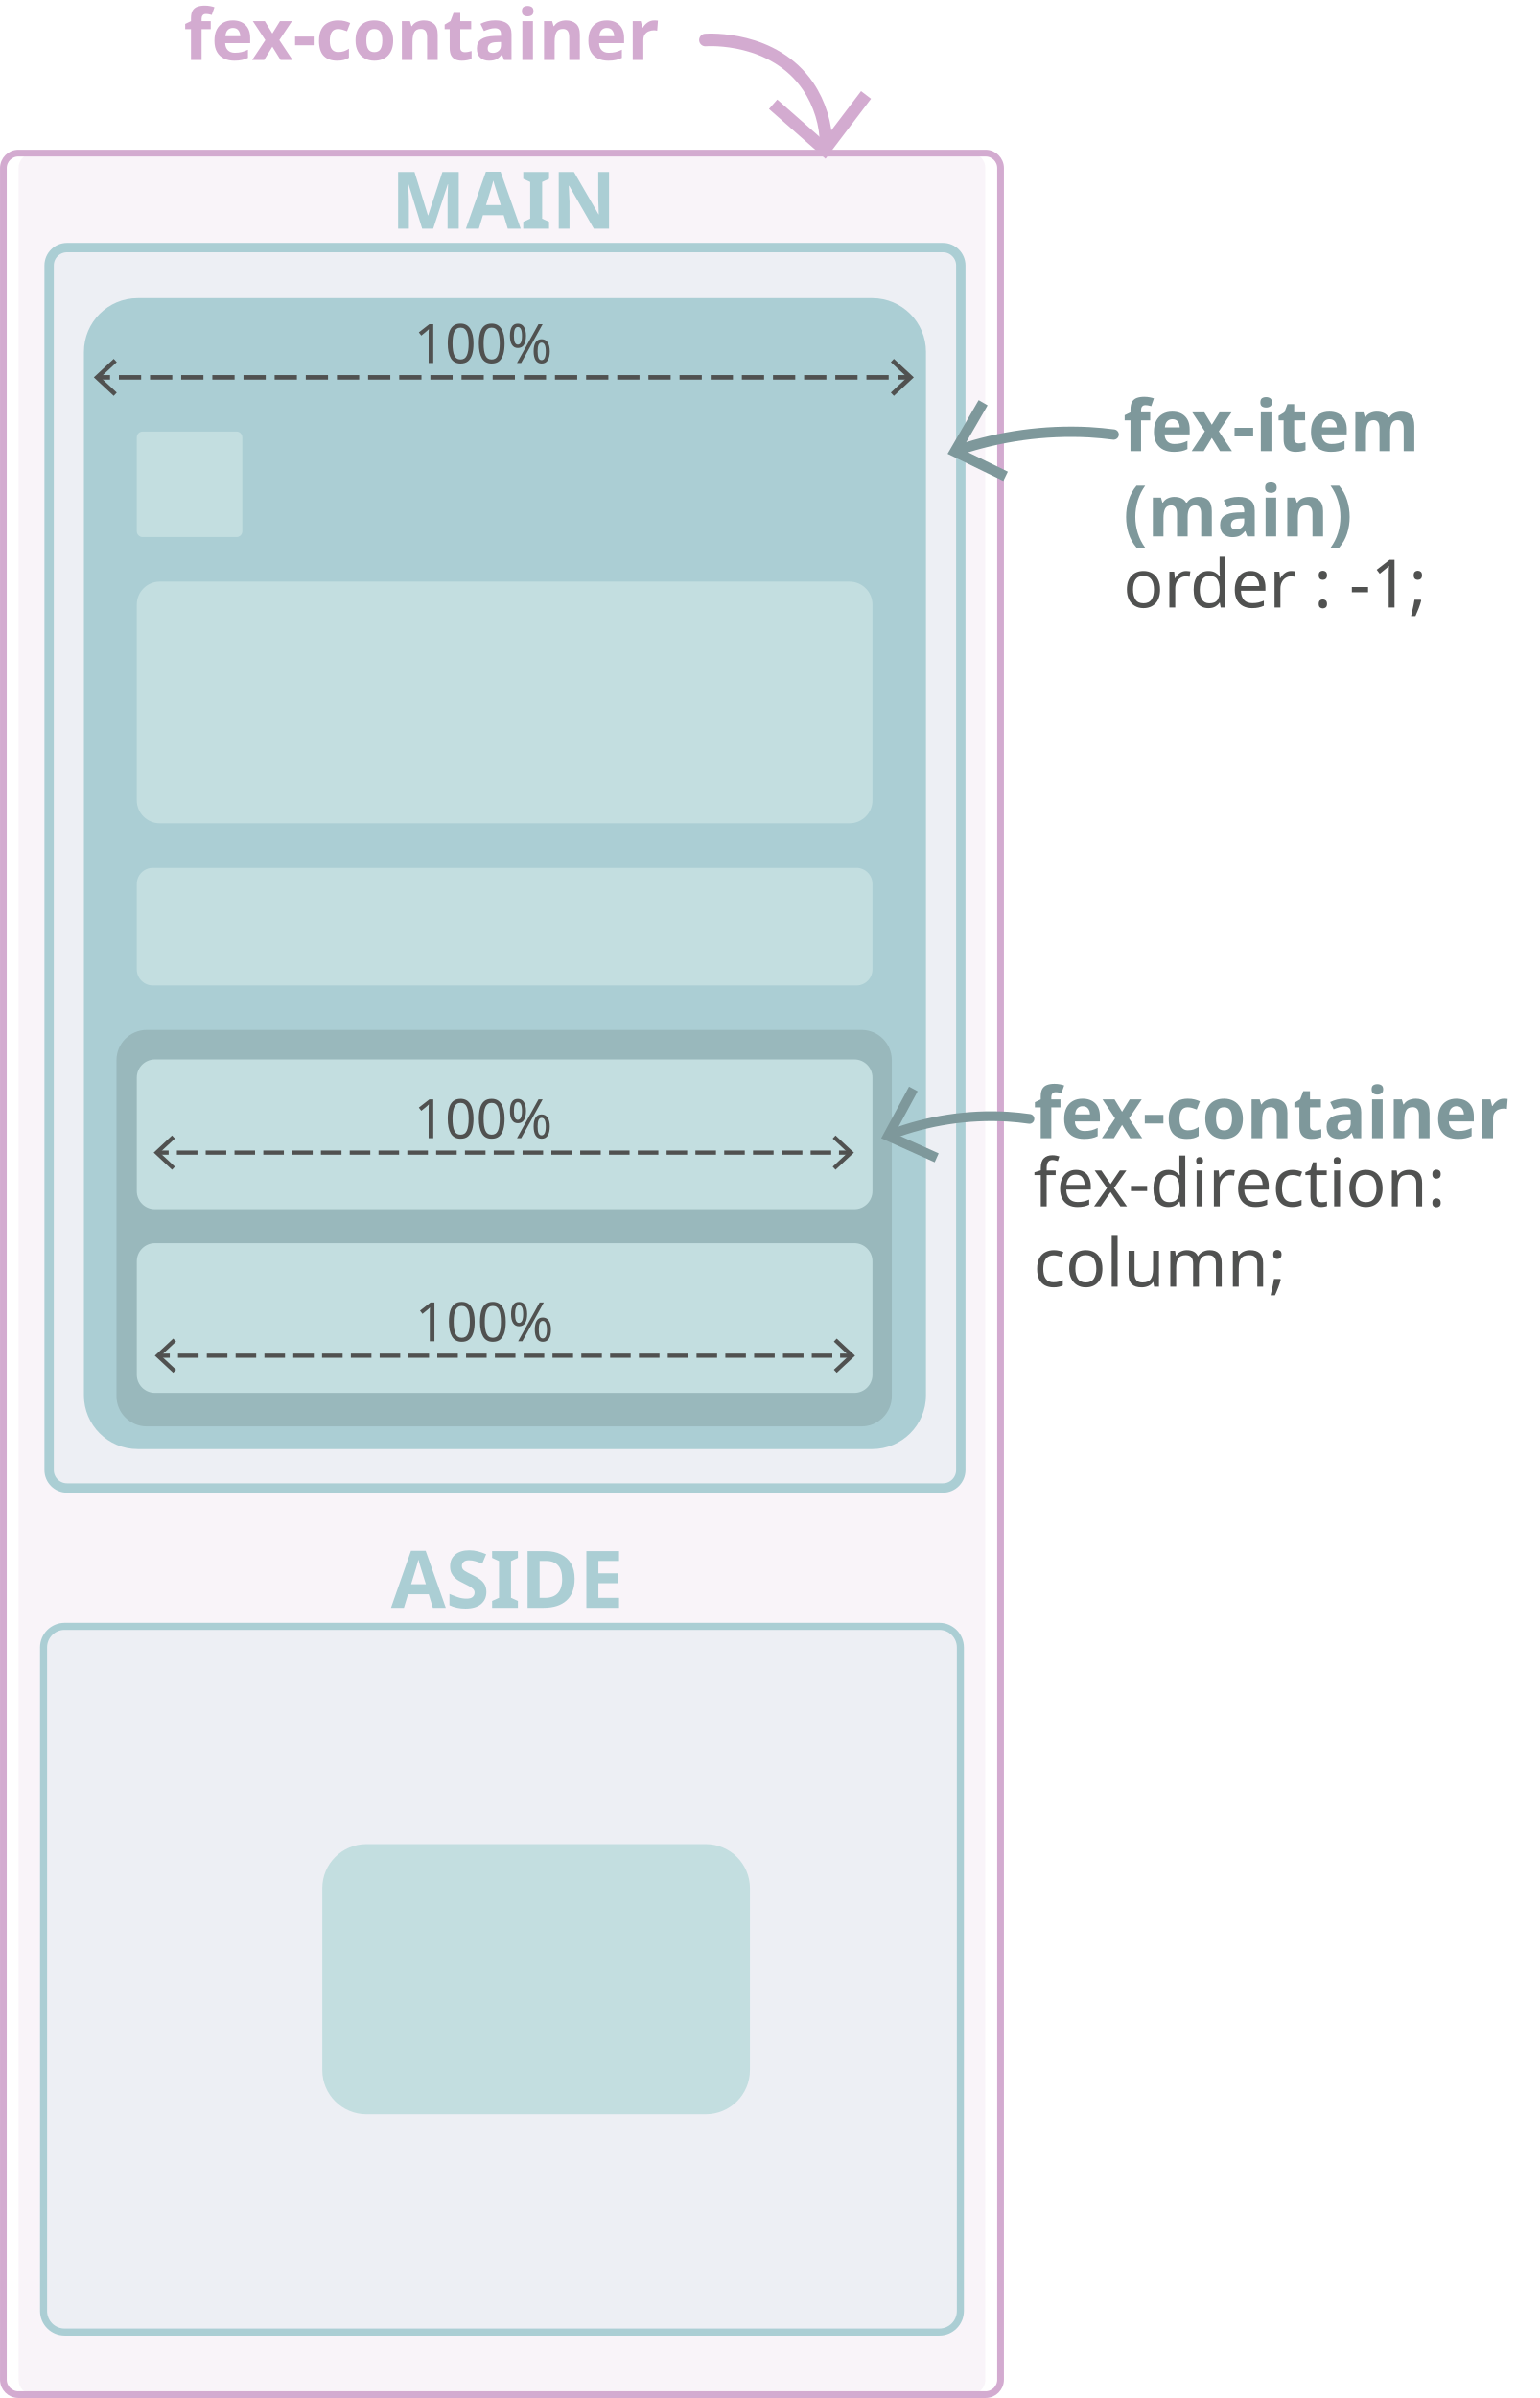
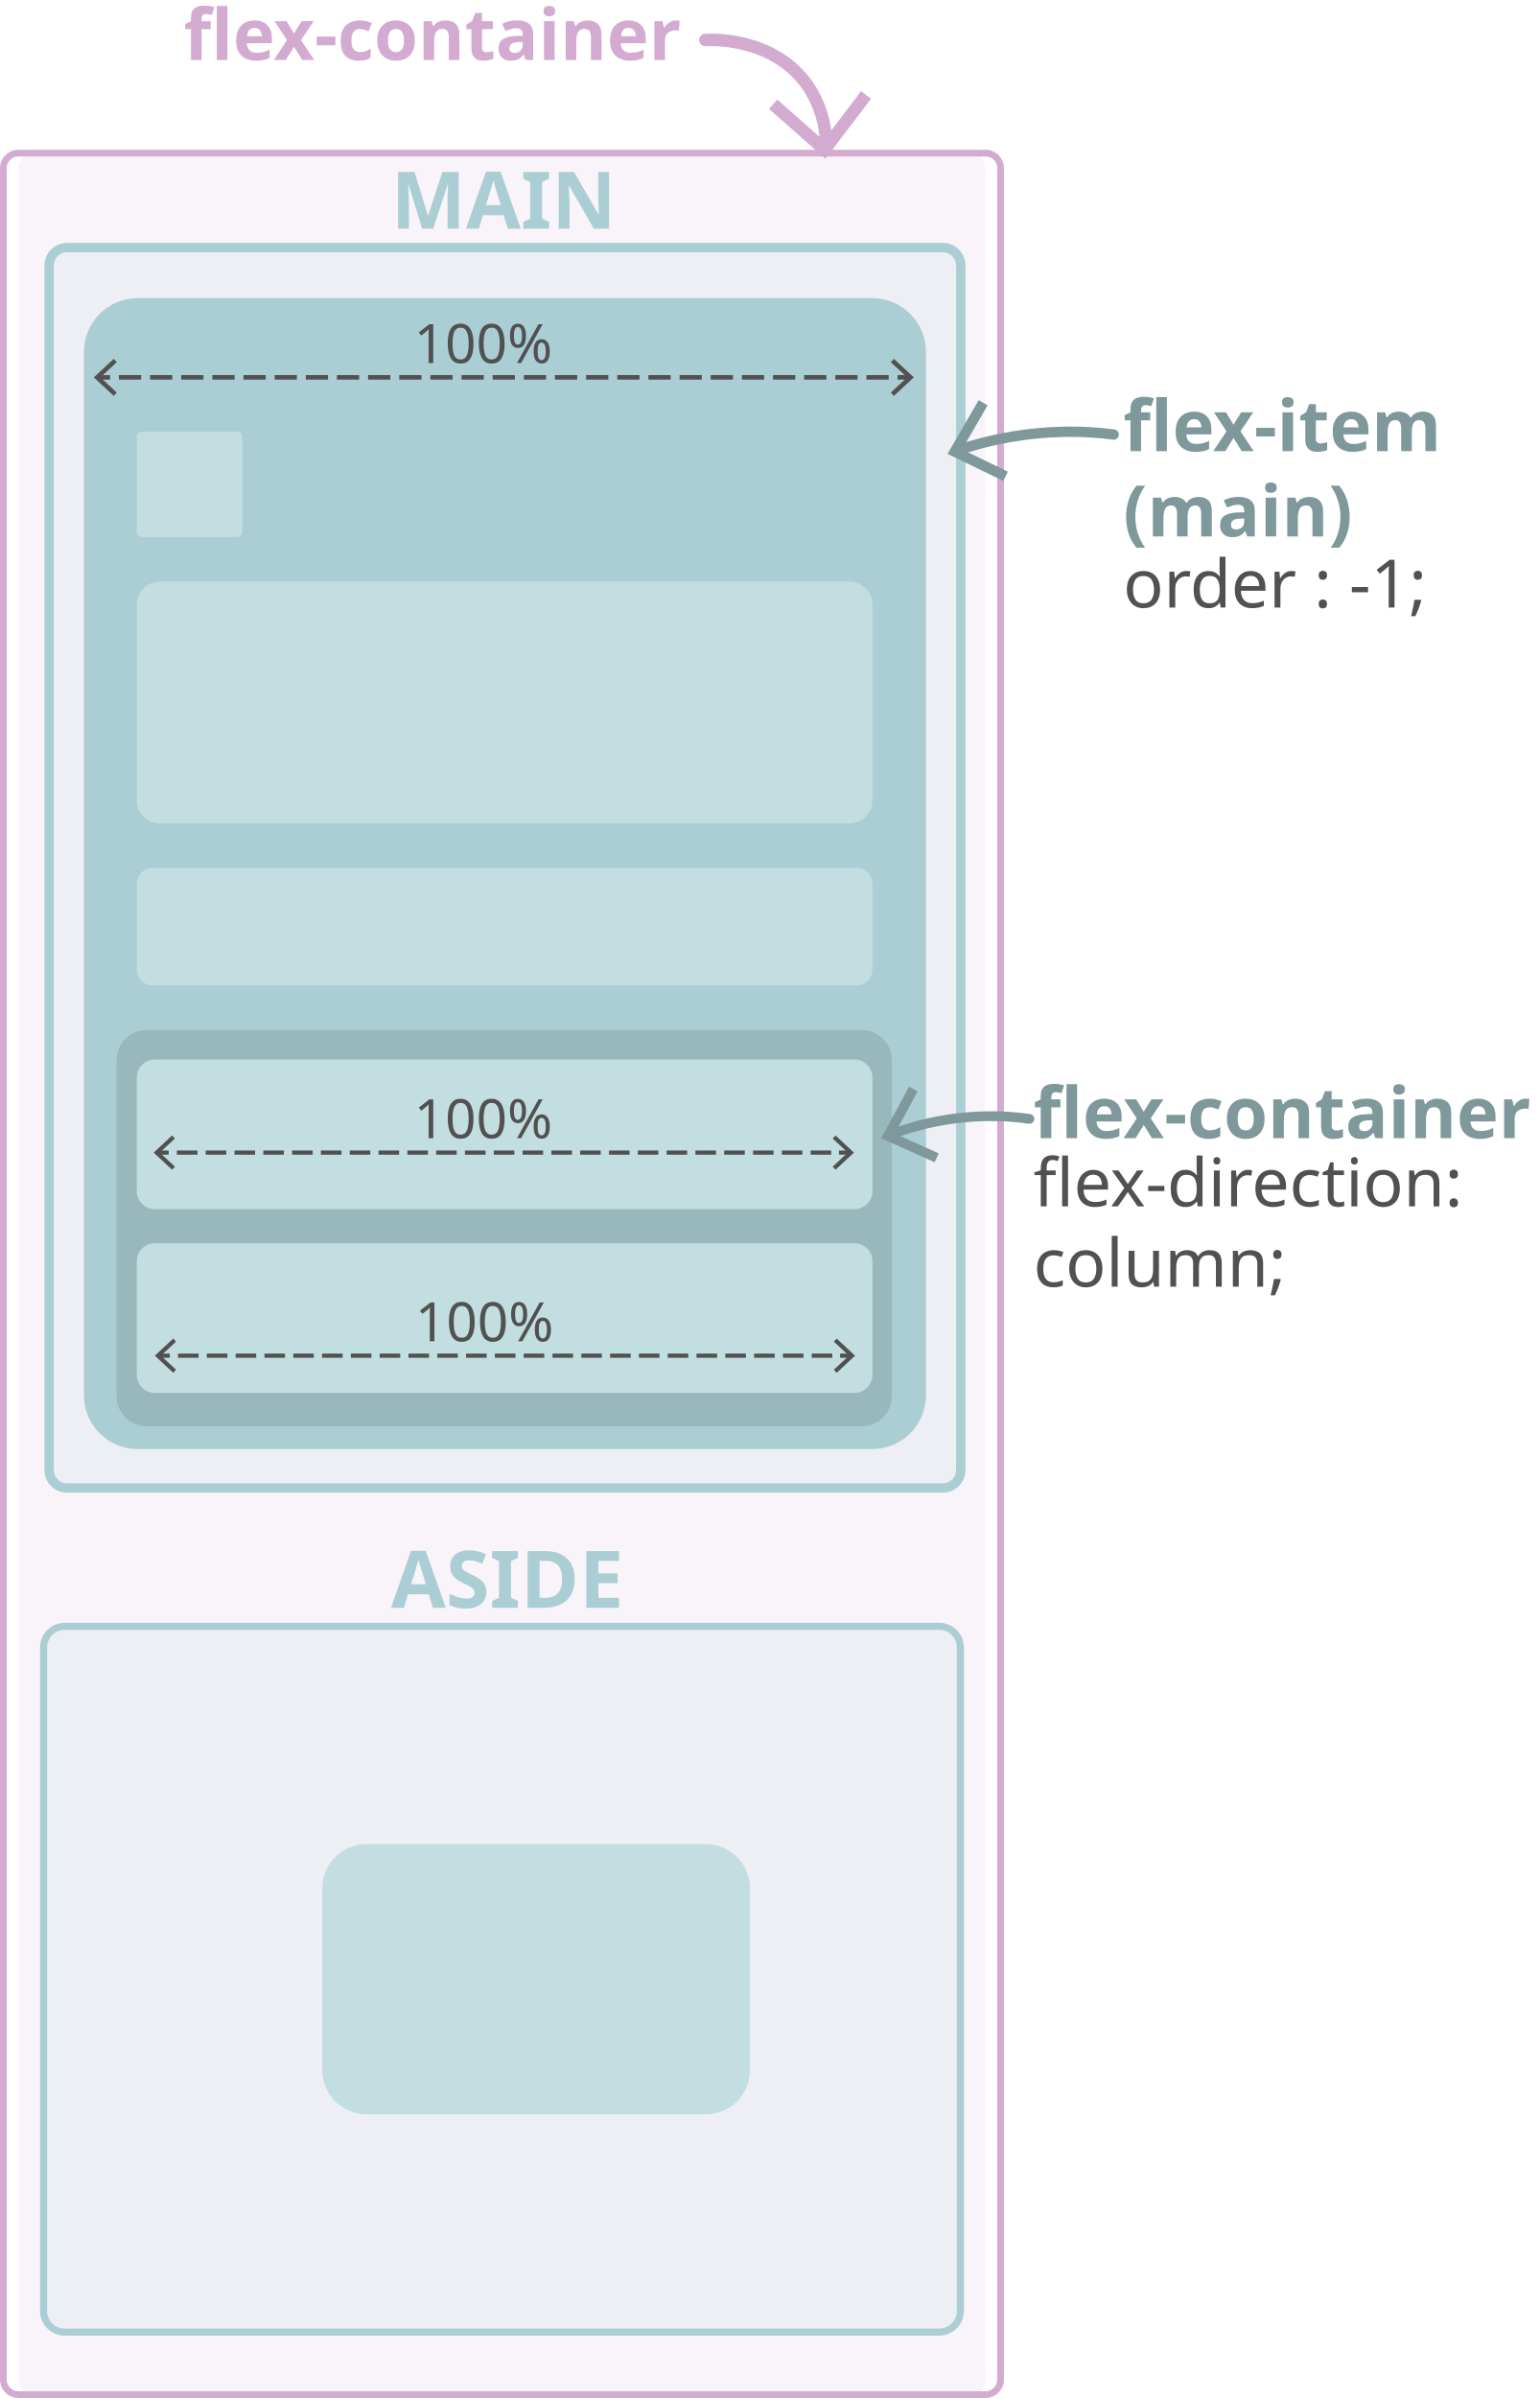
<svg xmlns="http://www.w3.org/2000/svg" viewBox="0 0 368.25 573.39">
  <defs>
    <style>.cls-1,.cls-15,.cls-17{fill:#d3abd0;}.cls-1{opacity:0.13;}.cls-2,.cls-3,.cls-6{fill:#abced4;}.cls-2{opacity:0.15;}.cls-4{fill:#99b8bc;}.cls-10,.cls-12,.cls-13,.cls-16,.cls-18,.cls-19,.cls-22,.cls-23,.cls-5,.cls-7{fill:none;stroke-miterlimit:10;}.cls-13,.cls-5{stroke:#abced4;}.cls-5{stroke-width:2.24px;}.cls-6{font-size:19px;}.cls-15,.cls-6,.cls-9{font-family:Co-ext-Bold, Co Text ;font-weight:700;}.cls-16,.cls-7{stroke:#d3abd0;}.cls-7{stroke-width:1.61px;}.cls-8{font-size:16px;}.cls-20,.cls-21,.cls-8{fill:#505150;}.cls-21,.cls-8{font-family:Co-Text-Light, Co Text ;font-weight:300;}.cls-15,.cls-9{font-size:17px;}.cls-11,.cls-9{fill:#7e989b;}.cls-10,.cls-12{stroke:#7e989b;}.cls-10,.cls-12,.cls-16{stroke-linecap:round;}.cls-10{stroke-width:2.47px;}.cls-12{stroke-width:2.33px;}.cls-13{stroke-width:1.69px;}.cls-14{fill:#c3dee0;}.cls-16{stroke-width:3px;}.cls-18,.cls-19,.cls-22,.cls-23{stroke:#505150;}.cls-19{stroke-dasharray:4.92 1.97;}.cls-21{font-size:13px;}.cls-22,.cls-23{stroke-width:1.08px;}.cls-23{stroke-dasharray:5.32 2.13;}</style>
  </defs>
  <g id="Layer_2" data-name="Layer 2">
    <g id="Layer_1-2" data-name="Layer 1">
      <rect class="cls-1" x="4.45" y="36.61" width="231.22" height="535.97" rx="3.53" />
      <rect class="cls-2" x="11.75" y="59.2" width="218.06" height="296.59" rx="4.28" />
      <rect class="cls-2" x="10.42" y="388.87" width="219.29" height="168.76" rx="5.05" />
      <rect class="cls-3" x="20.07" y="71.29" width="201.41" height="275.2" rx="12.85" />
      <rect class="cls-4" x="27.86" y="246.26" width="185.45" height="94.81" rx="7.24" />
      <rect class="cls-5" x="11.75" y="59.2" width="218.06" height="296.59" rx="4.28" />
      <text class="cls-6" transform="translate(93.52 384.44)">ASIDE</text>
      <text class="cls-6" transform="translate(93.52 54.68)">MAIN</text>
      <rect class="cls-7" x="0.81" y="36.61" width="238.51" height="535.97" rx="3.58" />
-       <text class="cls-8" transform="translate(247.19 288.46)">fex-direction:<tspan x="0" y="19.2">column;</tspan>
+       <text class="cls-8" transform="translate(247.19 288.46)">flex-direction:<tspan x="0" y="19.2">column;</tspan>
      </text>
      <text class="cls-8" transform="translate(268.66 145.27)">order : -1; </text>
-       <text class="cls-9" transform="translate(268.66 107.88)">fex-item<tspan x="0" y="20.4">(main)</tspan>
+       <text class="cls-9" transform="translate(268.66 107.88)">flex-item<tspan x="0" y="20.4">(main)</tspan>
      </text>
      <path class="cls-10" d="M229.17,107.64a84.8,84.8,0,0,1,31.34-4.29q3,.18,5.86.55" />
      <polygon class="cls-11" points="239.98 115 241.06 112.78 230.11 107.46 236.22 96.92 234.08 95.68 226.64 108.52 239.98 115" />
-       <text class="cls-9" transform="translate(247.19 272.16)">fex-container</text>
+       <text class="cls-9" transform="translate(247.19 272.16)">flex-container</text>
      <path class="cls-12" d="M213.13,271.25A68.19,68.19,0,0,1,241,267c1.79.11,3.53.3,5.23.54" />
      <polygon class="cls-11" points="223.56 277.91 224.52 275.78 214.02 271.06 219.49 260.94 217.43 259.83 210.77 272.17 223.56 277.91" />
      <rect class="cls-13" x="10.42" y="388.87" width="219.29" height="168.76" rx="5.05" />
      <rect class="cls-14" x="77.09" y="440.94" width="102.28" height="64.61" rx="10.56" />
      <rect class="cls-14" x="32.72" y="103.19" width="25.24" height="25.24" rx="1.38" />
      <rect class="cls-14" x="32.72" y="139.07" width="175.96" height="57.79" rx="5.5" />
      <rect class="cls-14" x="32.72" y="207.5" width="175.96" height="28.13" rx="3.84" />
      <rect class="cls-14" x="32.72" y="253.33" width="175.96" height="35.8" rx="4.33" />
      <rect class="cls-14" x="32.72" y="297.26" width="175.96" height="35.8" rx="4.33" />
-       <text class="cls-15" transform="translate(43.95 14.34)">fex-container</text>
+       <text class="cls-15" transform="translate(43.95 14.34)">flex-container</text>
      <path class="cls-16" d="M168.72,9.57c.74-.06,16.33-1,24.58,11.08a25.53,25.53,0,0,1,4.3,14.06" />
      <polygon class="cls-17" points="183.93 26.05 185.91 23.8 197.01 33.58 205.95 21.79 208.34 23.61 197.45 37.96 183.93 26.05" />
      <line class="cls-18" x1="37.84" y1="275.6" x2="40.34" y2="275.6" />
      <line class="cls-19" x1="42.31" y1="275.6" x2="199.68" y2="275.6" />
      <line class="cls-18" x1="200.67" y1="275.6" x2="203.17" y2="275.6" />
      <polygon class="cls-20" points="41.15 279.69 41.84 278.96 38.22 275.6 41.84 272.24 41.15 271.51 36.76 275.6 41.15 279.69" />
      <polygon class="cls-20" points="199.85 279.69 199.17 278.96 202.78 275.6 199.17 272.24 199.85 271.51 204.25 275.6 199.85 279.69" />
      <text class="cls-21" transform="translate(99.02 272.16)">100%</text>
      <line class="cls-22" x1="23.61" y1="90.23" x2="26.32" y2="90.23" />
      <line class="cls-23" x1="28.44" y1="90.23" x2="213.63" y2="90.23" />
      <line class="cls-22" x1="214.69" y1="90.23" x2="217.4" y2="90.23" />
      <polygon class="cls-20" points="27.2 94.66 27.93 93.87 24.03 90.23 27.93 86.6 27.2 85.81 22.44 90.23 27.2 94.66" />
      <polygon class="cls-20" points="213.81 94.66 213.07 93.87 216.98 90.23 213.07 86.6 213.81 85.81 218.57 90.23 213.81 94.66" />
      <text class="cls-21" transform="translate(99.02 86.8)">100%</text>
      <line class="cls-18" x1="38.11" y1="324.16" x2="40.61" y2="324.16" />
      <line class="cls-19" x1="42.58" y1="324.16" x2="199.95" y2="324.16" />
      <line class="cls-18" x1="200.94" y1="324.16" x2="203.44" y2="324.16" />
      <polygon class="cls-20" points="41.43 328.25 42.11 327.52 38.5 324.16 42.11 320.8 41.43 320.07 37.03 324.16 41.43 328.25" />
      <polygon class="cls-20" points="200.13 328.25 199.44 327.52 203.05 324.16 199.44 320.8 200.13 320.07 204.52 324.16 200.13 328.25" />
      <text class="cls-21" transform="translate(99.3 320.72)">100%</text>
    </g>
  </g>
</svg>
